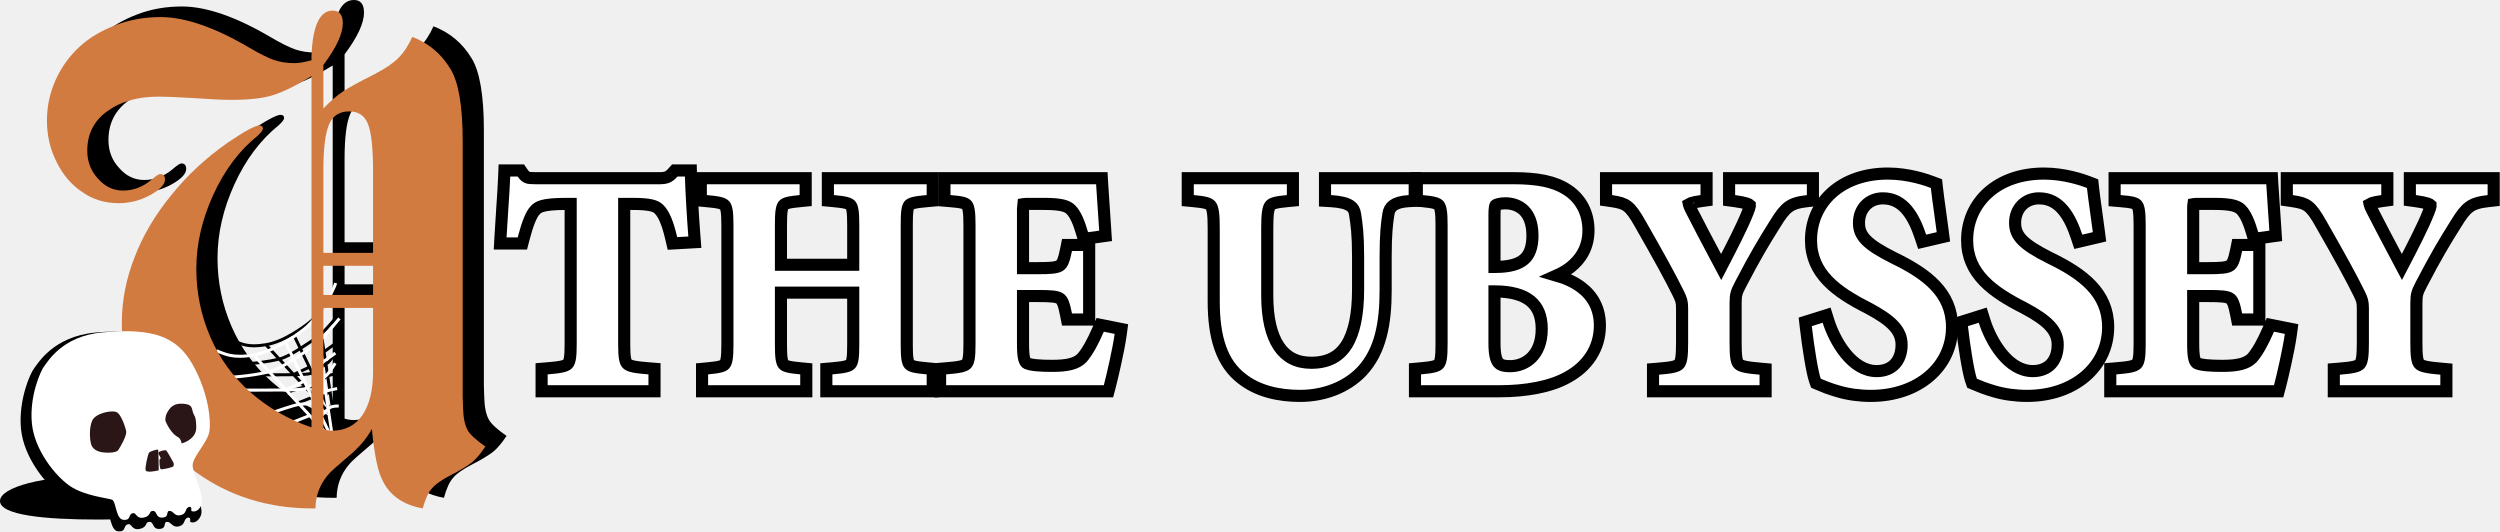
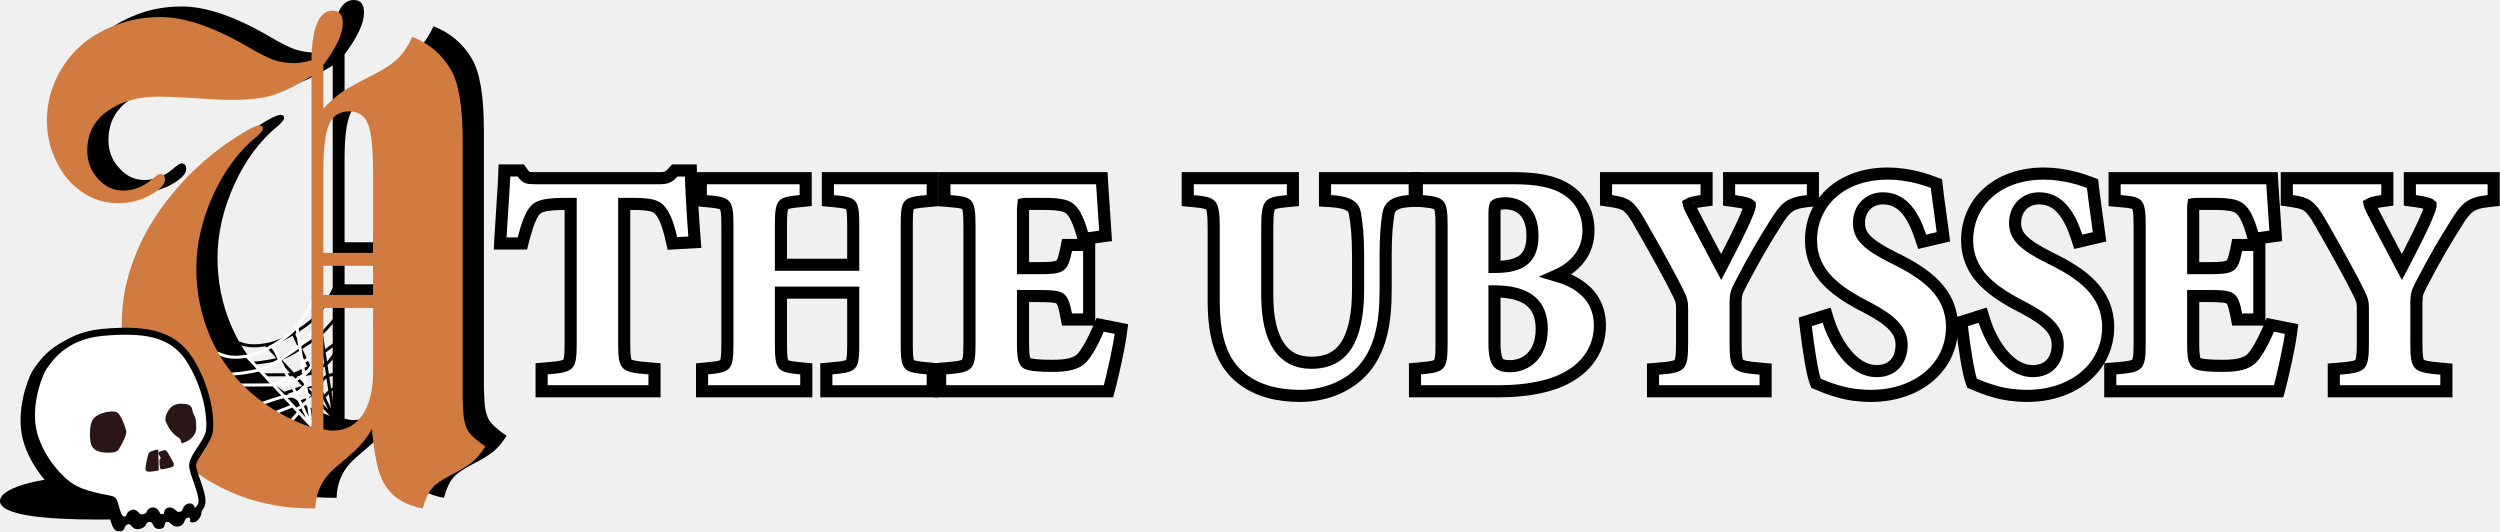
<svg xmlns="http://www.w3.org/2000/svg" width="8257" height="1755" viewBox="0 0 8257 1755" fill="none">
  <path d="M1431.71 86.807C1485.62 107.412 1527.62 142.689 1557.72 192.601C1584.65 236.185 1598.14 315.441 1598.14 430.369V470.788V1274.42L1599.33 1311.28C1600.08 1344.58 1605.3 1369.53 1614.79 1386.18C1622.7 1400.42 1642.12 1418.26 1673.05 1439.66C1657.98 1462.63 1643.31 1480.08 1629.07 1491.98C1612.42 1504.67 1589.4 1518.55 1560.09 1533.58C1529.2 1549.44 1508.2 1564.11 1497.12 1577.56C1485.22 1590.26 1474.9 1612.44 1466.2 1644.16C1412.29 1634.63 1372.26 1611.26 1346.12 1574C1334.21 1556.56 1325.12 1535.96 1318.75 1512.19C1311.63 1486.04 1305.27 1448 1299.73 1398.05L1298.54 1381.44C1281.93 1411.57 1258.91 1439.3 1229.6 1464.65L1177.28 1509.81C1134.48 1546.28 1112.65 1591.05 1111.9 1644.16H1101.22C983.117 1644.16 876.13 1617.62 780.219 1564.51C683.517 1510.61 608.212 1437.32 554.341 1344.58C499.643 1250.26 472.311 1146.04 472.311 1031.91C472.311 958.225 486.588 885.298 515.106 813.162C542.042 742.645 582.463 674.501 636.37 608.694C687.868 544.505 749.687 487.041 821.827 436.338C878.108 398.292 912.955 379.27 926.441 379.27C934.352 379.27 938.344 382.83 938.344 389.95C938.344 394.696 932.374 402.643 920.507 413.755C860.27 462.085 811.506 527.101 774.249 608.694C736.992 690.359 718.4 771.557 718.4 852.394C718.4 931.65 733.864 1006.91 764.755 1078.26C795.647 1149.57 840.06 1210.63 897.923 1261.33C955.75 1312.03 1022.75 1350.48 1098.84 1376.65V216.371C1050.51 246.505 1008.07 267.506 971.645 279.373C938.344 289.693 892.744 294.836 834.917 294.836C805.608 294.836 763.173 292.858 707.719 288.866C656.186 285.738 618.138 284.12 593.576 284.12C524.636 284.12 467.96 300.373 423.583 332.881C379.997 364.598 358.204 407.786 358.204 462.481C358.204 498.944 370.107 529.834 393.878 555.186C416.858 581.364 444.189 594.418 475.908 594.418C509.964 594.418 540.891 582.947 568.654 559.968C584.477 546.483 594.403 539.759 598.394 539.759C609.471 539.759 615.009 545.728 615.009 557.595C615.009 574.244 598.394 591.685 565.094 609.917C532.584 627.357 498.096 636.095 461.667 636.095C416.498 636.095 362.383 634.477 327.5 609.917C291.826 586.147 277.792 542.564 257.186 500.562C235.681 458.489 225 412.532 225 362.584C225 316.627 234.494 272.253 253.518 229.424C272.542 187.423 298.686 150.96 331.987 120.034C364.497 89.936 404.918 65.807 453.251 47.539C498.42 30.134 547.58 21.396 600.696 21.396C681.539 21.396 779.787 55.486 895.549 123.63C928.023 142.653 954.203 155.742 974.019 162.863C994.625 169.983 1017.6 173.543 1042.96 173.543C1057.2 173.543 1075.86 170.378 1098.84 164.013V148.551C1102.8 49.517 1126.17 0 1168.97 0C1191.16 0 1202.23 13.88 1202.23 41.606C1202.23 76.487 1180.84 122.444 1138.04 179.476V323.316C1161.85 298.755 1183.21 280.128 1202.23 267.434C1223.67 253.194 1258.51 234.135 1306.85 210.366C1341.73 192.134 1367.88 174.334 1385.35 156.857C1403.55 138.697 1419.01 115.324 1431.71 86.807ZM1138.04 526.669V800.109H1302.1V531.452C1302.1 455.361 1296.53 403.039 1285.45 374.523C1274.34 346.798 1253.73 332.917 1223.63 332.917C1191.12 332.917 1168.93 347.157 1157.03 375.709C1144.37 404.19 1138.04 454.534 1138.04 526.669ZM1302.14 939.166V842.865H1138.08V939.166H1302.14ZM1302.14 1159.1V981.958H1138.08V1382.59C1148.4 1385.75 1158.29 1387.33 1167.82 1387.33C1210.61 1387.33 1243.91 1369.93 1267.69 1335.01C1290.66 1300.17 1302.17 1252.59 1302.17 1192.36L1302.14 1159.1Z" fill="black" />
  <path fill-rule="evenodd" clip-rule="evenodd" d="M968.339 1237.56C968.936 1237.55 969.53 1237.54 970.122 1237.53L969.604 1236.97L968.339 1237.56Z" fill="#D27B40" />
  <path d="M1109.48 1161.81C1104.03 1170.39 1090.29 1193.88 1078.28 1201.43C1077.63 1201.83 1076.98 1202.24 1076.34 1202.64M852.455 1238.07C883.715 1237.79 931.032 1238.18 968.339 1237.56M968.339 1237.56C968.936 1237.55 969.53 1237.54 970.122 1237.53M968.339 1237.56L969.604 1236.97M1024.79 1211.33L1021.87 1212.69M917.825 1306.41C942.262 1297.62 993.998 1279.85 1007.92 1278.24M1114.93 1233.62C1107.14 1234.91 1091.12 1238.1 1082.17 1241.53M981.215 1332.17L1037.18 1309.88M1033.71 1360.39L1058.05 1332.24M1058.97 1331.18L1058.05 1332.24M1048.57 1322.26C1048.62 1322.24 1048.67 1322.22 1048.73 1322.2M1119.38 1283.14C1114.1 1282.81 1101.85 1283.14 1095.12 1287.1C1093.19 1288.23 1091.37 1289.6 1089.61 1291.12M773.219 1126.65C795.999 1134.73 817.294 1148.93 878.207 1138.53M878.207 1138.53C910.399 1133.04 940.669 1118.5 968.339 1101.88M878.207 1138.53L922.242 1185.96M1110.96 934.992C1101.33 963.167 1075.04 1005.57 1051.21 1035.03M1068.87 1162.8L1070.22 1161.82M1109.97 1133.08L1070.22 1161.82M791.046 1201.92C836.403 1201.92 888.964 1194.24 922.242 1185.96M1121.36 1035.03C1106.81 1052.26 1084.62 1080.94 1061.3 1102.3M1103.04 1380.7L1089.61 1291.12M1103.04 1380.7L1058.05 1332.24M1103.04 1380.7L1069.33 1310.92M968.339 1101.88C993.025 1087.06 1016.15 1070.44 1028.76 1059.29C1035.48 1053.35 1043.21 1044.92 1051.21 1035.03M968.339 1101.88L992.053 1150.97M1051.21 1035.03L1061.3 1102.3M970.122 1237.53L1007.92 1278.24M970.122 1237.53L969.604 1236.97M970.122 1237.53C997.97 1237.05 1019.9 1235.98 1024.79 1233.62C1026.66 1232.72 1028.58 1231.73 1030.56 1230.67M969.604 1236.97L922.242 1185.96M969.604 1236.97L1021.87 1212.69M922.242 1185.96C922.756 1185.83 923.264 1185.71 923.768 1185.58C942.646 1180.79 968.065 1166.27 992.053 1150.97M1061.3 1102.3L1070.22 1161.82M1061.3 1102.3C1054.45 1108.56 1047.51 1114.19 1040.64 1118.72C1036.03 1121.76 1030.88 1125.23 1025.35 1128.95C1015.22 1135.78 1003.81 1143.47 992.053 1150.97M1070.22 1161.82L1076.34 1202.64M1076.34 1202.64L1082.17 1241.53M1076.34 1202.64C1072.64 1204.98 1069.04 1207.26 1065.55 1209.48C1052.36 1217.85 1040.69 1225.26 1030.56 1230.67M1082.17 1241.53L1089.61 1291.12M1082.17 1241.53C1080.88 1242.02 1079.73 1242.52 1078.77 1243.02C1072.28 1246.44 1062.73 1257.87 1056.12 1265.77C1053.86 1268.48 1051.94 1270.77 1050.62 1272.19M1089.61 1291.12C1086.62 1293.69 1083.79 1296.72 1080.89 1299.82C1078.02 1302.89 1075.07 1306.04 1071.84 1308.89C1071.06 1309.58 1070.22 1310.26 1069.33 1310.92M1058.05 1332.24L1048.73 1322.2M1048.73 1322.2L1007.92 1278.24M1048.73 1322.2C1053.18 1320.4 1062.6 1315.98 1069.33 1310.92M1007.92 1278.24C1008.1 1278.22 1008.28 1278.2 1008.45 1278.19C1013.05 1277.77 1018 1277.47 1022.82 1277.17C1035.16 1276.43 1046.71 1275.73 1049.56 1273.23C1049.85 1272.98 1050.2 1272.62 1050.62 1272.19M992.053 1150.97L1021.87 1212.69M1021.87 1212.69L1030.56 1230.67M1030.56 1230.67L1050.62 1272.19M1050.62 1272.19L1069.33 1310.92" stroke="black" stroke-width="10" />
-   <path fill-rule="evenodd" clip-rule="evenodd" d="M942.545 1288.01C943.241 1287.99 943.934 1287.98 944.625 1287.97L944.021 1287.32L942.545 1288.01Z" fill="#D27B40" />
-   <path d="M1107.14 1199.62C1100.79 1209.64 1084.77 1237.04 1070.76 1245.84C1070 1246.32 1069.25 1246.79 1068.5 1247.27M807.404 1288.6C843.859 1288.27 899.038 1288.72 942.545 1288.01M942.545 1288.01C943.241 1287.99 943.934 1287.98 944.625 1287.97M942.545 1288.01L944.021 1287.32M1008.38 1257.4L1004.97 1258.98M883.637 1368.33C912.135 1358.07 972.468 1337.34 988.701 1335.46M1113.49 1283.4C1104.41 1284.91 1085.73 1288.63 1075.29 1292.63M957.56 1398.38L1022.82 1372.38M1018.78 1431.31L1047.16 1398.46M1048.23 1397.22L1047.16 1398.46M1036.1 1386.82C1036.17 1386.8 1036.23 1386.77 1036.29 1386.75M1118.69 1341.18C1112.53 1340.79 1098.25 1341.18 1090.39 1345.8C1088.15 1347.12 1086.02 1348.71 1083.97 1350.49M715 1158.6C741.566 1168.04 766.4 1184.6 837.435 1172.47M837.435 1172.47C874.977 1166.05 910.277 1149.1 942.545 1129.71M837.435 1172.47L888.788 1227.8M1108.87 935C1097.63 967.871 1066.97 1017.35 1039.18 1051.71M1059.78 1200.78L1061.36 1199.64M1107.72 1166.11L1061.36 1199.64M735.79 1246.42C788.684 1246.42 849.98 1237.46 888.788 1227.8M1121 1051.71C1104.03 1071.81 1078.15 1105.28 1050.95 1130.19M1099.63 1455L1083.97 1350.49M1099.63 1455L1047.16 1398.46M1099.63 1455L1060.32 1373.6M942.545 1129.71C971.333 1112.42 998.298 1093.02 1013 1080.02C1020.84 1073.09 1029.85 1063.25 1039.18 1051.71M942.545 1129.71L970.199 1186.98M1039.18 1051.71L1050.95 1130.19M944.625 1287.97L988.701 1335.46M944.625 1287.97L944.021 1287.32M944.625 1287.97C977.1 1287.4 1002.68 1286.15 1008.38 1283.4C1010.56 1282.35 1012.8 1281.2 1015.11 1279.97M944.021 1287.32L888.788 1227.8M944.021 1287.32L1004.97 1258.98M888.788 1227.8C889.387 1227.65 889.98 1227.5 890.568 1227.36C912.583 1221.77 942.226 1204.83 970.199 1186.98M1050.95 1130.19L1061.36 1199.64M1050.95 1130.19C1042.97 1137.5 1034.88 1144.07 1026.86 1149.36C1021.48 1152.9 1015.48 1156.95 1009.04 1161.29C997.221 1169.25 983.911 1178.23 970.199 1186.98M1061.36 1199.64L1068.5 1247.27M1068.5 1247.27L1075.29 1292.63M1068.5 1247.27C1064.17 1249.99 1059.98 1252.65 1055.91 1255.24C1040.52 1265.01 1026.92 1273.65 1015.11 1279.97M1075.29 1292.63L1083.97 1350.49M1075.29 1292.63C1073.78 1293.21 1072.44 1293.79 1071.33 1294.38C1063.76 1298.36 1052.62 1311.7 1044.92 1320.92C1042.28 1324.08 1040.04 1326.75 1038.49 1328.4M1083.97 1350.49C1080.48 1353.49 1077.18 1357.02 1073.8 1360.64C1070.45 1364.23 1067.02 1367.89 1063.25 1371.22C1062.34 1372.02 1061.36 1372.82 1060.32 1373.6M1047.16 1398.46L1036.29 1386.75M1036.29 1386.75L988.701 1335.46M1036.29 1386.75C1041.48 1384.65 1052.47 1379.5 1060.32 1373.6M988.701 1335.46C988.916 1335.44 989.124 1335.42 989.324 1335.4C994.684 1334.91 1000.46 1334.56 1006.08 1334.22C1020.47 1333.35 1033.94 1332.53 1037.26 1329.62C1037.6 1329.32 1038.01 1328.91 1038.49 1328.4M970.199 1186.98L1004.97 1258.98M1004.97 1258.98L1015.11 1279.97M1015.11 1279.97L1038.49 1328.4M1038.49 1328.4L1060.32 1373.6" stroke="white" stroke-width="10" />
+   <path fill-rule="evenodd" clip-rule="evenodd" d="M901.071 1271.19C901.64 1271.18 902.207 1271.17 902.772 1271.16L902.278 1270.63L901.071 1271.19Z" fill="#D27B40" />
+   <path d="M1035.67 1198.79C1030.47 1206.99 1017.37 1229.44 1005.91 1236.65C1005.29 1237.04 1004.68 1237.43 1004.07 1237.82M790.562 1271.68C820.372 1271.41 865.494 1271.78 901.071 1271.19M901.071 1271.19C901.64 1271.18 902.207 1271.17 902.772 1271.16M901.071 1271.19L902.278 1270.63M954.909 1246.12L952.121 1247.42M852.9 1337C876.204 1328.59 925.54 1311.61 938.814 1310.07M1040.86 1267.42C1033.44 1268.66 1018.16 1271.71 1009.63 1274.98M913.35 1361.61L966.716 1340.31M963.41 1388.59L986.62 1361.68M987.495 1360.67L986.62 1361.68M977.578 1352.15C977.628 1352.13 977.679 1352.11 977.731 1352.08M1045.11 1314.75C1040.07 1314.44 1028.39 1314.75 1021.97 1318.54C1020.14 1319.62 1018.4 1320.93 1016.72 1322.38M715 1165.18C736.724 1172.91 757.031 1186.48 815.119 1176.54M815.119 1176.54C845.819 1171.29 874.684 1157.4 901.071 1141.51M815.119 1176.54L857.112 1221.87M1037.08 982C1027.89 1008.93 1002.82 1049.46 980.097 1077.61M996.94 1199.73L998.228 1198.8M1036.14 1171.33L998.228 1198.8M732.001 1237.13C775.254 1237.13 825.377 1229.78 857.112 1221.87M1047 1077.61C1033.12 1094.08 1011.96 1121.5 989.716 1141.91M1029.53 1408L1016.72 1322.38M1029.53 1408L986.62 1361.68M1029.53 1408L997.38 1341.31M901.071 1141.51C924.613 1127.34 946.663 1111.46 958.687 1100.81C965.099 1095.13 972.465 1087.07 980.097 1077.61M901.071 1141.51L923.685 1188.43M980.097 1077.61L989.716 1141.91M902.772 1271.16L938.814 1310.07M902.772 1271.16L902.278 1270.63M902.772 1271.16C929.328 1270.7 950.245 1269.68 954.909 1267.42C956.686 1266.56 958.519 1265.62 960.407 1264.61M902.278 1270.63L857.112 1221.87M902.278 1270.63L952.121 1247.42M857.112 1221.87C857.602 1221.75 858.087 1221.63 858.568 1221.51C876.57 1216.93 900.81 1203.05 923.685 1188.43M989.716 1141.91L998.228 1198.8M989.716 1141.91C983.192 1147.9 976.575 1153.28 970.021 1157.61C965.623 1160.51 960.715 1163.83 955.442 1167.39C945.782 1173.91 934.897 1181.26 923.685 1188.43M998.228 1198.8L1004.07 1237.82M1004.07 1237.82L1009.63 1274.98M1004.07 1237.82C1000.53 1240.05 997.1 1242.23 993.77 1244.35C981.191 1252.35 970.071 1259.43 960.407 1264.61M1009.63 1274.98L1016.72 1322.38M1009.63 1274.98C1008.39 1275.45 1007.29 1275.93 1006.39 1276.41C1000.19 1279.68 991.081 1290.61 984.784 1298.16C982.625 1300.74 980.798 1302.94 979.532 1304.29M1016.72 1322.38C1013.86 1324.84 1011.17 1327.74 1008.4 1330.7C1005.66 1333.63 1002.86 1336.64 999.774 1339.37C999.032 1340.02 998.229 1340.67 997.38 1341.31M986.62 1361.68L977.731 1352.08M977.731 1352.08L938.814 1310.07M977.731 1352.08C981.975 1350.37 990.961 1346.15 997.38 1341.31M938.814 1310.07C938.991 1310.05 939.161 1310.03 939.324 1310.02C943.707 1309.62 948.426 1309.33 953.03 1309.05C964.795 1308.34 975.806 1307.67 978.522 1305.29C978.8 1305.04 979.139 1304.7 979.532 1304.29M923.685 1188.43L952.121 1247.42M952.121 1247.42L960.407 1264.61M960.407 1264.61L979.532 1304.29M979.532 1304.29L997.38 1341.31" stroke="white" stroke-width="10" />
  <path d="M1361.71 121.807C1415.62 142.412 1457.62 177.689 1487.72 227.601C1514.65 271.185 1528.14 350.441 1528.14 465.369V505.788V1309.42L1529.33 1346.28C1530.08 1379.58 1535.3 1404.53 1544.79 1421.18C1552.7 1435.42 1572.12 1453.26 1603.05 1474.66C1587.98 1497.63 1573.31 1515.08 1559.07 1526.98C1542.42 1539.67 1519.4 1553.55 1490.09 1568.58C1459.2 1584.44 1438.2 1599.11 1427.12 1612.56C1415.22 1625.26 1404.9 1647.44 1396.2 1679.16C1342.29 1669.63 1302.26 1646.26 1276.12 1609C1264.21 1591.56 1255.12 1570.96 1248.75 1547.19C1241.63 1521.04 1235.27 1483 1229.73 1433.05L1228.54 1416.44C1211.93 1446.57 1188.91 1474.3 1159.6 1499.65L1107.28 1544.81C1064.48 1581.28 1042.65 1626.05 1041.9 1679.16H1031.22C913.117 1679.16 806.13 1652.62 710.219 1599.51C613.517 1545.61 538.212 1472.32 484.341 1379.58C429.643 1285.26 402.311 1181.04 402.311 1066.91C402.311 993.225 416.588 920.298 445.106 848.162C472.042 777.645 512.463 709.501 566.37 643.694C617.868 579.505 679.687 522.041 751.827 471.338C808.108 433.292 842.955 414.27 856.441 414.27C864.352 414.27 868.344 417.83 868.344 424.95C868.344 429.696 862.374 437.643 850.507 448.755C790.27 497.085 741.506 562.101 704.249 643.694C666.992 725.359 648.4 806.557 648.4 887.394C648.4 966.65 663.864 1041.91 694.755 1113.26C725.647 1184.57 770.06 1245.63 827.923 1296.33C885.75 1347.03 952.747 1385.48 1028.84 1411.65V251.371C980.51 281.505 938.075 302.506 901.645 314.373C868.344 324.693 822.744 329.836 764.917 329.836C735.608 329.836 693.173 327.858 637.719 323.866C586.186 320.738 548.138 319.12 523.576 319.12C454.636 319.12 397.96 335.373 353.583 367.881C309.997 399.598 288.204 442.786 288.204 497.481C288.204 533.944 300.107 564.834 323.878 590.186C346.858 616.364 374.189 629.418 405.908 629.418C439.964 629.418 470.891 617.947 498.654 594.968C514.477 581.483 524.403 574.759 528.394 574.759C539.471 574.759 545.009 580.728 545.009 592.595C545.009 609.244 528.394 626.685 495.094 644.917C462.584 662.357 428.096 671.095 391.667 671.095C346.498 671.095 306.472 658.797 271.589 634.236C235.915 610.467 207.792 577.564 187.186 535.562C165.681 493.489 155 447.532 155 397.584C155 351.627 164.494 307.253 183.518 264.424C202.542 222.423 228.686 185.96 261.987 155.034C294.497 124.936 334.918 100.807 383.251 82.539C428.42 65.134 477.58 56.396 530.696 56.396C611.539 56.396 709.787 90.486 825.549 158.63C858.023 177.653 884.203 190.742 904.019 197.863C924.625 204.983 947.605 208.543 972.958 208.543C987.199 208.543 1005.86 205.378 1028.84 199.013V183.551C1032.8 84.517 1056.17 35 1098.97 35C1121.16 35 1132.23 48.88 1132.23 76.606C1132.23 111.487 1110.84 157.444 1068.04 214.476V358.316C1091.85 333.755 1113.21 315.128 1132.23 302.434C1153.67 288.194 1188.51 269.135 1236.85 245.366C1271.73 227.134 1297.88 209.334 1315.35 191.857C1333.55 173.697 1349.01 150.324 1361.71 121.807ZM1068.04 561.669V835.109H1232.1V566.452C1232.1 490.361 1226.53 438.039 1215.45 409.523C1204.34 381.798 1183.73 367.917 1153.63 367.917C1121.12 367.917 1098.93 382.157 1087.03 410.709C1074.37 439.19 1068.04 489.534 1068.04 561.669ZM1232.14 974.166V877.865H1068.08V974.166H1232.14ZM1232.14 1194.1V1016.96H1068.08V1417.59C1078.4 1420.75 1088.29 1422.33 1097.82 1422.33C1140.61 1422.33 1173.91 1404.93 1197.69 1370.01C1220.66 1335.17 1232.17 1287.59 1232.17 1227.36L1232.14 1194.1Z" fill="#D27B40" />
  <path d="M648 1654.82C648 1701.1 502.94 1716 324 1716C145.06 1716 0 1701.1 0 1654.82C0 1608.53 145.06 1571 324 1571C502.94 1571 648 1608.53 648 1654.82Z" fill="black" />
-   <path d="M112.251 1217.14C100.049 1232.51 60.411 1321.6 69.282 1416C78.153 1510.4 151.504 1601.08 202.431 1636.08C253.357 1671.08 336.112 1678.5 350.435 1684.33C364.758 1690.17 363.167 1752.72 390.222 1754.84C417.276 1756.96 406.136 1737.87 420.989 1732.04C435.843 1726.2 433.721 1752.74 461.306 1746.91C488.891 1741.08 477.751 1723.58 493.666 1723.58C509.58 1723.58 501.623 1748.5 527.086 1746.91C552.549 1745.32 537.696 1723.58 552.019 1723.58C566.342 1723.58 568.464 1743.73 590.744 1738.42C613.024 1733.12 605.067 1716.15 618.329 1710.32C628.938 1705.65 629.115 1717.21 627.877 1723.58C634.95 1727.11 651.855 1728.14 662.889 1703.95C676.682 1673.73 632.652 1610.23 632.652 1580C632.652 1549.78 611.432 1496.65 618.329 1459C625.225 1421.35 661.231 1333.23 605 1233C548.769 1132.77 489.952 1081.91 314.893 1098.35C174.846 1111.5 124.453 1201.76 112.251 1217.14Z" fill="black" />
-   <path d="M145.708 1210C134.208 1224.5 96.847 1308.5 105.208 1397.5C113.57 1486.51 182.706 1572 230.706 1605C278.706 1638 356.706 1645 370.206 1650.5C383.706 1656 382.206 1714.98 407.706 1716.98C433.206 1718.98 422.706 1700.98 436.706 1695.48C450.706 1689.98 448.706 1715 474.706 1709.5C500.706 1704 490.206 1687.5 505.206 1687.5C520.206 1687.5 512.706 1711 536.706 1709.5C560.706 1708 546.706 1687.5 560.206 1687.5C573.706 1687.5 575.706 1706.5 596.706 1701.5C617.706 1696.5 610.206 1680.5 622.706 1675C632.706 1670.6 632.873 1681.5 631.706 1687.5C638.373 1690.84 654.306 1691.8 664.706 1669C677.706 1640.5 636.206 1565.5 636.206 1537C636.206 1508.5 684.706 1462 691.206 1426.5C697.706 1391 689.206 1298.51 636.206 1204.01C583.206 1109.51 501.706 1082.51 336.706 1098.01C204.706 1110.41 157.209 1195.5 145.708 1210Z" fill="white" />
+   <path d="M112.251 1217.13C100.049 1232.51 60.411 1321.6 69.282 1416C78.153 1510.39 151.504 1601.07 202.431 1636.07C253.357 1671.07 336.112 1678.5 350.435 1684.33C364.758 1690.16 363.167 1752.72 390.222 1754.84C417.276 1756.96 406.136 1737.87 420.989 1732.03C435.843 1726.2 433.721 1752.74 461.306 1746.91C488.891 1741.07 477.751 1723.57 493.666 1723.57C509.58 1723.57 501.623 1748.5 527.086 1746.91C552.549 1745.32 537.696 1723.57 552.019 1723.57C566.342 1723.57 568.464 1743.72 590.744 1738.42C613.024 1733.12 605.067 1716.15 618.329 1710.32C628.938 1705.65 629.115 1717.21 627.877 1723.57C634.95 1727.11 651.855 1728.13 662.889 1703.95C676.682 1673.72 632.652 1594.18 632.652 1563.95C632.652 1533.72 684.108 1484.41 691.005 1446.76C697.901 1409.1 688.883 1311 632.652 1210.77C576.42 1110.54 489.952 1081.91 314.893 1098.35C174.846 1111.5 124.453 1201.76 112.251 1217.13Z" fill="black" />
+   <path d="M145.708 1210C134.208 1224.5 96.847 1308.5 105.208 1397.5C113.57 1486.51 182.706 1572 230.706 1605C278.706 1638 356.706 1645 370.206 1650.5C383.706 1656 382.206 1714.98 407.706 1716.98C433.206 1718.98 422.706 1700.98 436.706 1695.48C450.706 1689.98 448.706 1715 474.706 1709.5C500.706 1704 490.206 1687.5 505.206 1687.5C520.206 1687.5 512.706 1711 536.706 1709.5C560.706 1708 546.706 1687.5 560.206 1687.5C573.706 1687.5 575.706 1706.5 596.706 1701.5C617.706 1696.5 610.206 1680.5 622.706 1675C632.706 1670.6 632.873 1681.5 631.706 1687.5C638.373 1690.84 654.306 1691.8 664.706 1669C677.706 1640.5 636.206 1565.5 636.206 1537C636.206 1508.5 684.706 1462 691.206 1426.5C697.706 1391 689.206 1298.51 636.206 1204.01C583.206 1109.51 501.706 1082.51 336.706 1098.01C204.706 1110.41 157.209 1195.5 145.708 1210Z" fill="white" stroke="black" stroke-width="23" />
  <path d="M390.554 1486.5C383.323 1497.5 345.054 1496 331.054 1492.5C317.054 1489 305.554 1481.5 301.054 1467.5C296.554 1453.5 293.555 1413 304.638 1389C315.722 1365 365.554 1354.59 383.554 1360.59C401.554 1366.59 417.054 1421 417.054 1426.5C417.054 1442.5 397.784 1475.5 390.554 1486.5Z" fill="#2A1616" />
  <path d="M586.638 1443C574.638 1437 556.638 1416.5 546.138 1389C546.138 1379.5 546.138 1369 559.638 1351C573.138 1333 593.138 1331.5 613.638 1334.5C634.138 1337.5 633.638 1349 637.138 1361.5C640.638 1374 648.138 1372 648.138 1412.5C648.138 1444.9 615.805 1460.67 599.638 1464.5C599.305 1459.33 596.238 1447.8 586.638 1443Z" fill="#2A1616" />
  <path d="M573.275 1529.01C573.275 1529.01 552.207 1488.72 547.898 1487.26C543.589 1485.81 523 1490.66 523 1495.52C523 1500.37 531.619 1511.54 530.661 1513.96C529.703 1516.39 527.309 1515.42 526.831 1518.82C526.352 1522.22 526.352 1548.82 531.619 1549.89C536.885 1550.96 570.402 1544.06 572.796 1539.69C575.19 1535.32 573.275 1529.01 573.275 1529.01Z" fill="#2A1616" />
  <path d="M481.209 1553.5C478 1544.5 488.501 1501 492 1495.5C495.5 1490 521.5 1483 522.5 1485.5C523.5 1488 524.209 1553.5 524.209 1553.5C512.043 1556.33 484.084 1561.56 481.209 1553.5Z" fill="#2A1616" />
  <path d="M2217.14 787.659L2220.93 804.076L2237.75 803.132L2274.53 801.068L2294.94 799.922L2293.35 779.541C2288.26 714.378 2283.18 624.914 2282.16 582.519L2281.69 563H2262.16H2237.66H2228.71L2222.75 569.672C2215.19 578.131 2209.55 582.279 2203.98 584.68C2198.29 587.129 2190.87 588.533 2178.45 588.533H1767.96C1753.36 588.533 1746.46 587.847 1741.46 585.918C1737.53 584.403 1733 581.39 1726.17 571.575L1720.2 563H1709.75H1685.25H1666.02L1665.27 582.218C1664.13 611.169 1661.76 646.582 1659.17 685.302C1657.09 716.312 1654.87 749.444 1653.03 783.077L1651.88 804.168H1673H1709.75H1725.22L1729.11 789.203C1735.65 764.064 1742.03 743.573 1748.58 727.506C1755.22 711.213 1761.5 700.805 1767.21 694.733L1767.22 694.725L1767.23 694.717C1772.92 688.646 1778.35 684.026 1791.2 680.354C1805.43 676.288 1828.69 673.461 1870.07 673.461H1884.78V1136.42C1884.78 1158.09 1884.11 1173.18 1882.16 1184.16C1880.25 1194.88 1877.46 1199.54 1874.81 1202.19C1872.01 1204.99 1866.94 1207.98 1855.59 1210.53C1844.13 1213.12 1828.75 1214.76 1807.15 1216.56L1788.81 1218.08V1236.49V1272.23V1292.23H1808.81H2141.7H2161.7V1272.23V1236.49V1218.01L2143.28 1216.55C2120.67 1214.75 2104.47 1213.1 2092.38 1210.49C2080.34 1207.89 2074.86 1204.82 2071.84 1201.91C2069.07 1199.25 2066.24 1194.66 2064.3 1184.06C2062.3 1173.13 2061.63 1158.1 2061.63 1136.42V673.461H2088.59C2148.38 673.461 2166.34 680.258 2177.16 691.716L2177.36 691.926L2177.56 692.13C2191.65 706.214 2204.98 734.931 2217.14 787.659Z" fill="white" stroke="black" stroke-width="40" />
  <path d="M3062.43 664.197L3080.66 662.563L3080.64 644.263L3080.62 608.516L3080.6 588.531H3060.62H2754.3H2734.3V608.531V644.277V662.476L2752.42 664.189C2771.48 665.991 2784.64 667.606 2794.27 670.09C2803.6 672.494 2807.33 675.164 2809.39 677.534C2811.59 680.083 2814.12 684.914 2815.81 696.089C2817.51 707.337 2818.04 722.64 2818.04 744.346V874.448H2579.3V744.346C2579.3 722.641 2579.83 707.307 2581.5 696.026C2583.17 684.793 2585.67 679.911 2587.83 677.353C2589.8 675.031 2593.34 672.423 2602.3 670.055C2611.61 667.595 2624.35 665.987 2642.91 664.184L2660.98 662.429V644.277V608.531V588.531H2640.98H2334.66H2314.66V608.531V644.277V662.543L2332.85 664.195C2352.67 665.996 2366.53 667.621 2376.77 670.142C2386.77 672.605 2390.97 675.398 2393.29 677.933C2395.65 680.522 2398.29 685.297 2400.07 696.302C2401.88 707.447 2402.48 722.669 2402.48 744.346V1136.42C2402.48 1158.08 2401.88 1173.36 2400.12 1184.56C2398.37 1195.68 2395.78 1200.55 2393.51 1203.15C2391.37 1205.6 2387.54 1208.28 2378.25 1210.68C2368.66 1213.16 2355.63 1214.77 2336.82 1216.58L2318.73 1218.31V1236.48V1272.23V1292.23H2338.73H2643.01H2663.01V1272.23V1236.48V1218.29L2644.89 1216.57C2625.83 1214.77 2612.68 1213.16 2603.04 1210.67C2593.72 1208.27 2589.99 1205.6 2587.94 1203.23C2585.74 1200.68 2583.21 1195.85 2581.53 1184.68C2579.83 1173.43 2579.3 1158.12 2579.3 1136.42V966.493H2818.04V1136.42C2818.04 1157.94 2817.57 1173.07 2815.88 1184.24C2814.2 1195.28 2811.66 1200.03 2809.36 1202.6C2807.12 1205.1 2802.96 1207.95 2792.74 1210.49C2782.3 1213.07 2768.01 1214.76 2747.48 1216.56L2729.22 1218.16V1236.48V1272.23V1292.23H2749.22H3060.64H3080.64V1272.23V1236.48V1218.24L3062.47 1216.57C3042.9 1214.77 3029.32 1213.16 3019.35 1210.67C3009.63 1208.24 3005.69 1205.52 3003.57 1203.14C3001.35 1200.66 2998.81 1195.99 2997.12 1185.04C2995.4 1173.98 2994.86 1158.91 2994.86 1137.45V744.346C2994.86 722.526 2995.27 707.198 2996.87 695.886C2998.46 684.643 3000.91 679.954 3003.01 677.526C3004.96 675.267 3008.69 672.563 3018.48 670.126C3028.52 667.622 3042.34 665.999 3062.43 664.197Z" fill="white" stroke="black" stroke-width="40" />
  <path d="M3701.28 1105.4L3703.75 1086.83L3685.39 1083.15L3649.64 1075.98L3633.77 1072.8L3627.35 1087.66C3608.37 1131.61 3591.05 1161.99 3573.75 1182.18C3555.39 1201.02 3526.35 1208.34 3475.21 1208.34C3456.06 1208.34 3438.41 1207.83 3423.52 1206.39C3408.56 1204.94 3398.09 1202.69 3391.9 1200.05C3388.51 1198.24 3385.28 1194.99 3382.75 1185.34C3379.9 1174.42 3378.81 1158.36 3378.81 1134.38V977.738H3427.21C3449.05 977.738 3465 978.014 3477.29 979.401C3489.56 980.787 3496.1 983.095 3500.17 985.741C3503.76 988.08 3507.15 991.801 3510.59 999.971C3514.24 1008.64 3517.38 1020.92 3520.93 1039.17L3524.08 1055.34H3540.56H3577.31H3597.31V1035.34V829.094V809.094H3577.31H3540.56H3524.17L3520.95 825.168C3513.57 862.023 3507.61 872.379 3499.83 877.398C3495.6 880.127 3488.93 882.479 3476.74 883.916C3464.53 885.356 3448.72 885.693 3427.21 885.693H3378.81V689.205C3378.81 681.728 3379.05 677.207 3379.48 674.32C3379.84 674.263 3380.24 674.204 3380.69 674.147C3384.95 673.61 3391.07 673.459 3400.67 673.459H3449.67C3506.85 673.459 3526.25 681.077 3537.24 692.72L3537.43 692.93L3537.64 693.134C3551.99 707.485 3564.19 736.463 3574.43 772.304L3579.21 789.011L3596.42 786.619L3633.17 781.513L3651.57 778.956L3650.38 760.418C3648.27 727.707 3645.91 693.055 3643.97 664.607C3642.13 637.678 3640.67 616.309 3640.17 607.409L3639.11 588.531H3620.2H3139.28H3119.28V608.531V644.277V662.656L3137.6 664.206C3155.95 665.76 3168.64 667.139 3178.04 669.439C3187.09 671.655 3190.77 674.208 3192.84 676.547C3195.07 679.076 3197.71 683.954 3199.52 695.261C3201.34 706.627 3201.99 722.218 3201.99 744.346V1136.44C3201.99 1158.12 3201.32 1173.19 3199.35 1184.16C3197.43 1194.85 3194.64 1199.49 3191.96 1202.14C3189.1 1204.97 3183.92 1207.98 3172.39 1210.55C3160.77 1213.14 3145.18 1214.78 3123.33 1216.58L3104.97 1218.09V1236.51V1272.26V1292.26H3124.97H3645.71H3661.07L3665.03 1277.41C3673.29 1246.48 3695 1152.59 3701.28 1105.4Z" fill="white" stroke="black" stroke-width="40" />
  <path d="M4653.6 664.248L4672.51 663.215V644.277V608.531V588.531H4652.51H4396.2H4376.2V608.531V644.277V663.139L4395.03 664.243C4428.55 666.21 4447.85 672.038 4458.93 679.271C4468.67 685.631 4473.56 694.045 4475.46 707.353L4475.5 707.583L4475.53 707.813C4480.47 737.419 4485.47 775.108 4485.47 846.451V955.701C4485.47 1039.57 4472.29 1100.56 4446.91 1140.05C4422.56 1177.93 4385.66 1198.12 4330.87 1198.12C4282.03 1198.12 4247.11 1178.93 4223.47 1143.47C4199.01 1106.79 4185.48 1050.84 4185.48 976.127V754.559C4185.48 730.64 4186.13 713.482 4188.02 700.786C4189.91 688.088 4192.74 682.037 4195.45 678.684C4197.87 675.69 4201.83 672.813 4210.89 670.298C4220.4 667.657 4233.35 665.987 4252.13 664.186L4270.22 662.452V644.277V608.531V588.531H4250.22H3942.88H3922.88V608.531V644.277V662.475L3940.99 664.189C3960.03 665.989 3973.18 667.662 3982.85 670.315C3992.09 672.848 3996.13 675.755 3998.59 678.764C4001.32 682.108 4004.18 688.132 4006.07 700.807C4007.97 713.49 4008.63 730.636 4008.63 754.559V994.516C4008.63 1116.19 4035.58 1199.61 4101.06 1250.2C4154.94 1292.81 4224.32 1307.55 4294.12 1307.55C4371.05 1307.55 4446.06 1280.5 4497.45 1226.85L4497.54 1226.76L4497.63 1226.67C4560.22 1159.64 4576.51 1067.19 4576.51 957.765V846.451C4576.51 774.852 4580.55 738.148 4585.47 707.711L4585.5 707.532L4585.52 707.353C4587.43 693.964 4592.73 684.87 4601.73 678.321C4611.43 671.262 4627.52 665.673 4653.6 664.248Z" fill="white" stroke="black" stroke-width="40" />
  <path d="M5222.05 948.493C5199.55 931.579 5171.99 919.001 5140.8 910.004C5156.96 902.83 5172.56 893.958 5186.6 883.019C5221.45 855.866 5246.39 816.111 5246.39 760.671C5246.39 703.294 5220.85 655.946 5177.08 627.533C5133.32 598.771 5077.5 588.531 4997.67 588.531H4699.51H4679.51V608.531V644.277V662.404L4697.54 664.181C4715.78 665.979 4728.36 667.645 4737.57 670.168C4746.4 672.59 4750.09 675.277 4752.21 677.809C4754.54 680.58 4757.12 685.7 4758.85 696.985C4760.59 708.328 4761.18 723.708 4761.18 745.351V1135.41C4761.18 1157.08 4760.59 1172.38 4758.78 1183.63C4756.99 1194.76 4754.33 1199.72 4751.87 1202.46C4749.49 1205.12 4745.25 1207.98 4735.33 1210.5C4725.16 1213.09 4711.33 1214.77 4691.56 1216.57L4673.37 1218.22V1236.48V1272.23V1292.23H4693.37H4952.72C5038.91 1292.23 5121.47 1277.8 5177.9 1245.79C5241.33 1211.2 5284.14 1151.97 5284.14 1075.14C5284.14 1020.28 5261.48 978.14 5222.05 948.493ZM4990.14 1209.34L4990.13 1209.34C4965.02 1209.81 4954.44 1204.83 4948.49 1197.48C4941.32 1188.62 4935.97 1170.69 4935.97 1133.35V962.419H4936.39C4992.25 962.419 5030.82 974.246 5055.16 994.243C5078.78 1013.65 5092.03 1043.28 5092.03 1086.38C5092.03 1131.88 5077.53 1161.99 5058.6 1180.81C5039.42 1199.89 5014.14 1208.91 4990.14 1209.34ZM5061.39 778.028C5061.39 817.112 5051.34 841.397 5034.03 856.515C5016.12 872.16 4986.46 881.566 4939.46 881.566H4935.99V707.568C4935.99 697.261 4936.5 689.544 4937.56 683.985C4938.32 679.965 4939.15 678.266 4939.41 677.789C4939.42 677.781 4939.43 677.773 4939.45 677.764C4940.06 677.394 4942.45 675.942 4947.58 674.453C4953.56 672.72 4961.62 671.421 4971.11 671.421C4994.63 671.421 5016.79 678.795 5032.97 694.583C5048.96 710.174 5061.39 736.191 5061.39 778.028Z" fill="white" stroke="black" stroke-width="40" />
  <path d="M5969.85 664.186L5987.66 662.238L5987.68 644.319L5987.7 608.546L5987.72 588.531H5967.7H5730.82H5710.82V608.531V644.278V661.755L5728.14 664.097C5746.7 666.606 5759.56 669.171 5768.35 671.959C5776.2 674.45 5778.84 676.53 5779.51 677.161C5779.54 677.553 5779.57 678.415 5779.35 679.929C5778.71 684.421 5776.59 690.874 5772.47 701.163L5772.45 701.221L5772.43 701.278C5753.76 748.734 5718.69 816.253 5689.84 871.811C5688.07 875.202 5686.34 878.548 5684.63 881.843C5678.72 870.708 5672.82 859.6 5666.95 848.533C5638.91 795.754 5611.38 743.908 5586.33 694.497C5581.7 685.251 5579.17 679.351 5578.14 675.21C5578.02 674.742 5577.94 674.349 5577.88 674.022C5578.93 673.378 5580.91 672.357 5584.42 671.159C5591.65 668.685 5602.69 666.338 5619.16 664.094L5636.46 661.737V644.278V608.531V588.531H5616.46H5324.4H5304.4V608.531V644.278V661.585L5321.53 664.07C5349 668.056 5363.03 672.37 5374.84 681.364C5387.32 690.871 5399.4 707.187 5418.27 740.844L5418.31 740.915L5418.35 740.985C5479.56 848.116 5517.05 916.025 5544.3 971.521C5548.85 981.163 5551.41 987.059 5553.06 993.247C5554.64 999.229 5555.58 1006.33 5555.58 1017.99V1131.34C5555.58 1154.32 5554.98 1170.55 5553.05 1182.5C5551.14 1194.28 5548.27 1199.6 5545.48 1202.6C5542.71 1205.59 5537.77 1208.72 5526.59 1211.38C5515.21 1214.09 5499.8 1215.79 5477.97 1217.58L5459.61 1219.1V1237.52V1272.23V1292.23H5479.61H5811.46H5831.46V1272.23V1237.52V1219.23L5813.25 1217.6C5790.36 1215.54 5774.17 1213.72 5762.19 1210.93C5750.35 1208.17 5745.17 1205 5742.32 1202.02C5739.56 1199.12 5736.72 1194.02 5734.85 1182.38C5732.94 1170.52 5732.4 1154.39 5732.4 1131.34V1000.65C5732.4 985.654 5733.39 976.952 5735.52 969.204C5737.72 961.216 5741.42 953.156 5748.53 939.427C5798.28 844.042 5824.57 800.583 5862.09 740.705L5862.16 740.601L5862.22 740.496C5880.55 710.439 5893.1 693.899 5907.46 683.436C5921.24 673.4 5938.65 667.596 5969.85 664.186ZM5577.73 672.687C5577.73 672.688 5577.73 672.723 5577.73 672.786C5577.72 672.717 5577.73 672.685 5577.73 672.687Z" fill="white" stroke="black" stroke-width="40" />
  <path d="M6342.83 781.311L6348.61 798.621L6366.37 794.453L6401.11 786.304L6418.69 782.18L6416.38 764.271C6412.83 736.796 6409.52 713.065 6406.58 691.958C6402.64 663.727 6399.36 640.188 6397.04 618.66L6395.73 606.567L6384.39 602.162C6365.13 594.679 6304.23 573.234 6235.22 573.234C6158.69 573.234 6095.22 596.456 6050.62 636.262C6005.91 676.164 5981.4 731.685 5981.4 793.371C5981.4 904.298 6064.94 964.372 6169.86 1017.37C6246.69 1058.36 6280.58 1091.1 6280.58 1138.48C6280.58 1166.51 6271.96 1188.07 6258.35 1202.46C6244.85 1216.73 6224.84 1225.69 6198.47 1225.69C6157.95 1225.69 6123.51 1202.13 6095.56 1167.73C6067.7 1133.44 6048.56 1090.96 6038.88 1060.01L6032.91 1040.9L6013.81 1046.9L5978.06 1058.12L5962.3 1063.06L5964.18 1079.48C5967.79 1110.92 5972.93 1148.27 5978.35 1181.04C5983.64 1213.07 5989.5 1242.78 5994.84 1257.58L5997.79 1265.76L6005.79 1269.18C6020.34 1275.41 6040.59 1283.95 6070.32 1292.45C6102.97 1302.22 6140.59 1307.55 6179.08 1307.55C6336.2 1307.55 6447.18 1210.45 6447.18 1080.27C6447.18 966.308 6362.79 904.23 6255.29 852.004C6210.64 829.662 6181.62 811.497 6163.7 793.25C6146.82 776.059 6139.81 758.837 6139.81 736.166C6139.81 688.62 6173.12 655.093 6218.85 655.093C6253.66 655.093 6278.77 670.413 6298.36 693.769C6318.5 717.779 6332.34 749.873 6342.83 781.311Z" fill="white" stroke="black" stroke-width="40" />
  <path d="M6858.5 781.304L6864.27 798.628L6882.05 794.452L6916.73 786.302L6934.31 782.174L6932 764.271C6928.45 736.796 6925.14 713.065 6922.19 691.958C6918.26 663.727 6914.97 640.188 6912.65 618.66L6911.35 606.573L6900.02 602.166C6880.77 594.677 6819.82 573.234 6750.84 573.234C6674.31 573.234 6610.84 596.456 6566.24 636.262C6521.53 676.164 6497.02 731.685 6497.02 793.371C6497.02 904.297 6580.52 964.37 6685.48 1017.37C6762.31 1058.36 6796.19 1091.1 6796.19 1138.48C6796.19 1166.51 6787.57 1188.07 6773.96 1202.46C6760.47 1216.73 6740.45 1225.69 6714.09 1225.69C6673.56 1225.69 6639.13 1202.13 6611.18 1167.73C6583.31 1133.44 6564.17 1090.96 6554.5 1060.01L6548.52 1040.9L6529.42 1046.9L6493.7 1058.12L6477.94 1063.06L6479.82 1079.47C6483.41 1110.92 6488.57 1148.27 6493.99 1181.04C6499.29 1213.08 6505.16 1242.78 6510.48 1257.56L6513.43 1265.77L6521.44 1269.19C6536 1275.4 6556.23 1283.95 6585.96 1292.45C6618.61 1302.22 6656.23 1307.55 6694.72 1307.55C6851.87 1307.55 6962.83 1210.45 6962.83 1080.27C6962.83 966.309 6878.43 904.231 6770.93 852.005C6726.3 829.663 6697.28 811.498 6679.37 793.251C6662.49 776.06 6655.48 758.837 6655.48 736.166C6655.48 688.627 6688.81 655.093 6734.54 655.093C6769.34 655.093 6794.45 670.412 6814.04 693.769C6834.18 717.779 6848.02 749.872 6858.5 781.304Z" fill="white" stroke="black" stroke-width="40" />
  <path d="M7566.12 1105.41L7568.6 1086.84L7550.23 1083.15L7514.51 1075.98L7498.63 1072.79L7492.21 1087.66C7473.24 1131.61 7455.91 1161.99 7438.61 1182.18C7420.25 1201.02 7391.22 1208.34 7340.07 1208.34C7320.92 1208.34 7303.27 1207.83 7288.38 1206.39C7273.42 1204.94 7262.94 1202.69 7256.73 1200.04C7253.35 1198.24 7250.11 1194.99 7247.59 1185.34C7244.73 1174.42 7243.65 1158.36 7243.65 1134.38V977.738H7292.05C7313.88 977.738 7329.82 978.014 7342.11 979.401C7354.38 980.787 7360.92 983.095 7364.99 985.741C7368.58 988.08 7371.97 991.801 7375.41 999.969C7379.06 1008.64 7382.19 1020.91 7385.74 1039.16L7388.88 1055.34H7405.37H7442.12H7462.12V1035.34V829.094V809.094H7442.12H7405.37H7388.97L7385.76 825.182C7378.41 862.034 7372.45 872.383 7364.68 877.398C7360.45 880.127 7353.77 882.479 7341.58 883.916C7329.37 885.356 7313.56 885.693 7292.05 885.693H7243.65V689.205C7243.65 681.728 7243.88 677.207 7244.32 674.32C7244.67 674.263 7245.07 674.204 7245.53 674.147C7249.79 673.61 7255.9 673.459 7265.51 673.459H7314.51C7371.68 673.459 7391.08 681.077 7402.07 692.72L7402.27 692.93L7402.47 693.134C7416.82 707.485 7429.03 736.463 7439.27 772.304L7444.04 789.01L7461.25 786.619L7498.01 781.513L7516.41 778.955L7515.21 760.41C7513.21 729.498 7510.98 696.843 7509.1 669.336C7507.12 640.195 7505.52 616.832 7505.01 607.438L7503.97 588.531H7485.04H7004.12H6984.12V608.531V644.277V662.655L7002.43 664.206C7020.78 665.76 7033.46 667.138 7042.86 669.438C7051.91 671.654 7055.58 674.206 7057.65 676.545C7059.88 679.074 7062.52 683.952 7064.33 695.26C7066.14 706.626 7066.8 722.218 7066.8 744.346V1136.44C7066.8 1158.12 7066.13 1173.19 7064.17 1184.17C7062.25 1194.85 7059.45 1199.49 7056.78 1202.14C7053.92 1204.97 7048.74 1207.98 7037.22 1210.55C7025.6 1213.14 7010.02 1214.78 6988.16 1216.58L6969.8 1218.09V1236.51V1272.26V1292.26H6989.8H7510.55H7525.91L7529.87 1277.41C7538.13 1246.47 7559.81 1152.59 7566.12 1105.41Z" fill="white" stroke="black" stroke-width="40" />
  <path d="M8218.31 664.186L8236.14 662.237V644.304V608.531V588.531H8216.14H7979.25H7959.25V608.531V644.278V661.756L7976.57 664.097C7995.13 666.607 8008 669.171 8016.79 671.96C8024.65 674.451 8027.3 676.533 8027.96 677.165C8028 677.556 8028.02 678.417 8027.81 679.93C8027.16 684.421 8025.05 690.874 8020.93 701.163L8020.91 701.217L8020.89 701.271C8002.21 748.705 7967.16 816.178 7938.31 871.719C7936.54 875.138 7934.79 878.512 7933.06 881.833C7926.86 870.127 7920.66 858.451 7914.48 846.821C7886.77 794.633 7859.56 743.377 7834.76 694.497C7830.13 685.25 7827.6 679.351 7826.57 675.21C7826.45 674.742 7826.37 674.349 7826.31 674.022C7827.36 673.378 7829.34 672.357 7832.85 671.159C7840.08 668.685 7851.12 666.338 7867.59 664.094L7884.89 661.737V644.278V608.531V588.531H7864.89H7572.86H7552.86V608.531V644.278V661.585L7569.99 664.07C7597.46 668.056 7611.49 672.37 7623.29 681.364C7635.77 690.871 7647.86 707.187 7666.73 740.844L7666.77 740.915L7666.81 740.985C7728.02 848.129 7765.51 916.042 7792.77 971.542C7797.34 981.177 7799.91 987.071 7801.55 993.247C7803.13 999.222 7804.06 1006.32 7804.06 1017.99V1131.34C7804.06 1154.32 7803.46 1170.55 7801.53 1182.5C7799.62 1194.28 7796.75 1199.6 7793.96 1202.6C7791.19 1205.59 7786.25 1208.72 7775.06 1211.38C7763.68 1214.09 7748.27 1215.79 7726.43 1217.58L7708.07 1219.09V1237.52V1272.23V1292.23H7728.07H8059.92H8079.92V1272.23V1237.52V1219.23L8061.71 1217.6C8038.81 1215.54 8022.62 1213.72 8010.64 1210.93C7998.79 1208.17 7993.61 1205 7990.77 1202.02C7988.01 1199.13 7985.17 1194.03 7983.3 1182.38C7981.4 1170.52 7980.86 1154.39 7980.86 1131.34V1000.65C7980.86 985.654 7981.84 976.952 7983.98 969.205C7986.18 961.214 7989.88 953.152 7996.99 939.418C8046.74 844.036 8073 800.579 8110.55 740.71L8110.61 740.606L8110.68 740.502C8129.02 710.441 8141.57 693.899 8155.93 683.435C8169.7 673.399 8187.11 667.596 8218.31 664.186ZM7826.16 672.687C7826.16 672.688 7826.16 672.723 7826.16 672.786C7826.16 672.717 7826.16 672.685 7826.16 672.687Z" fill="white" stroke="black" stroke-width="40" />
</svg>
